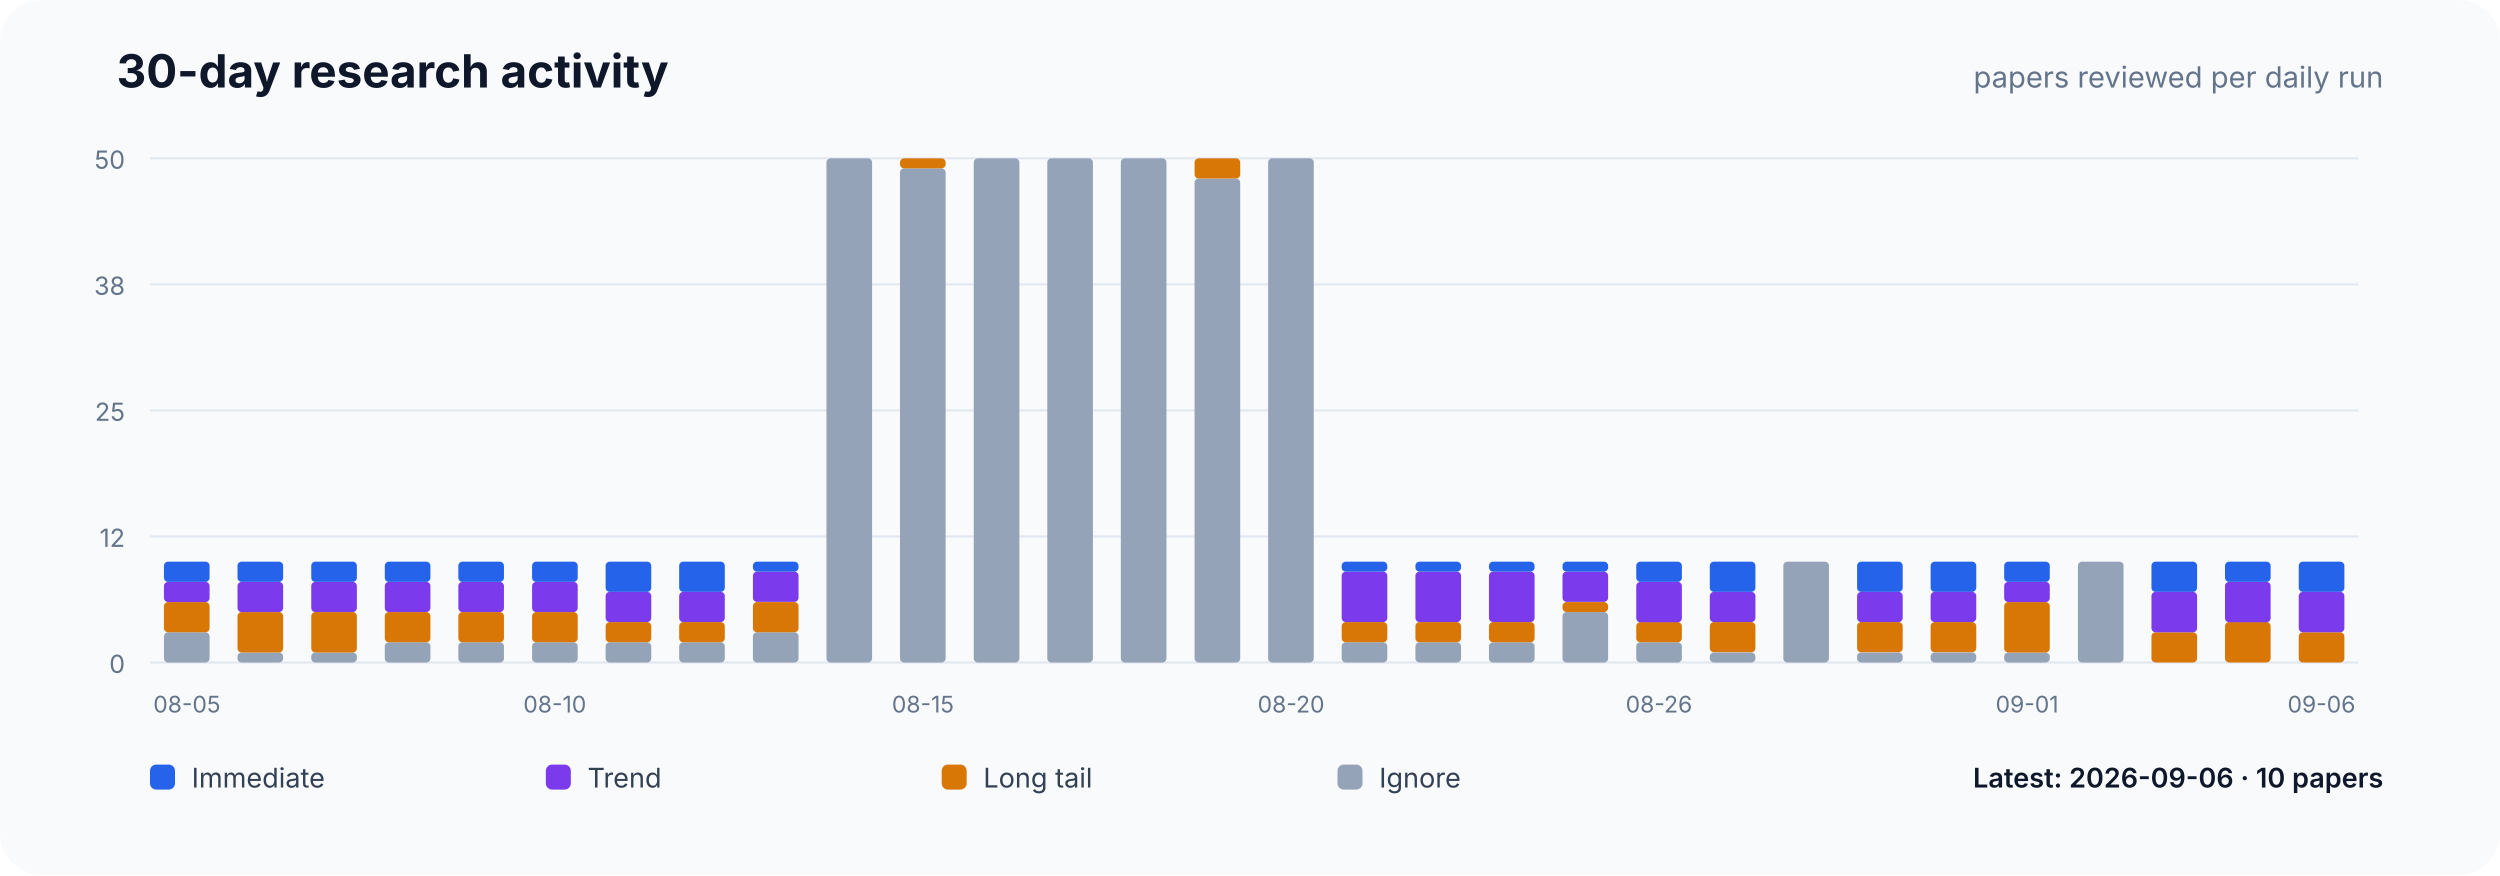
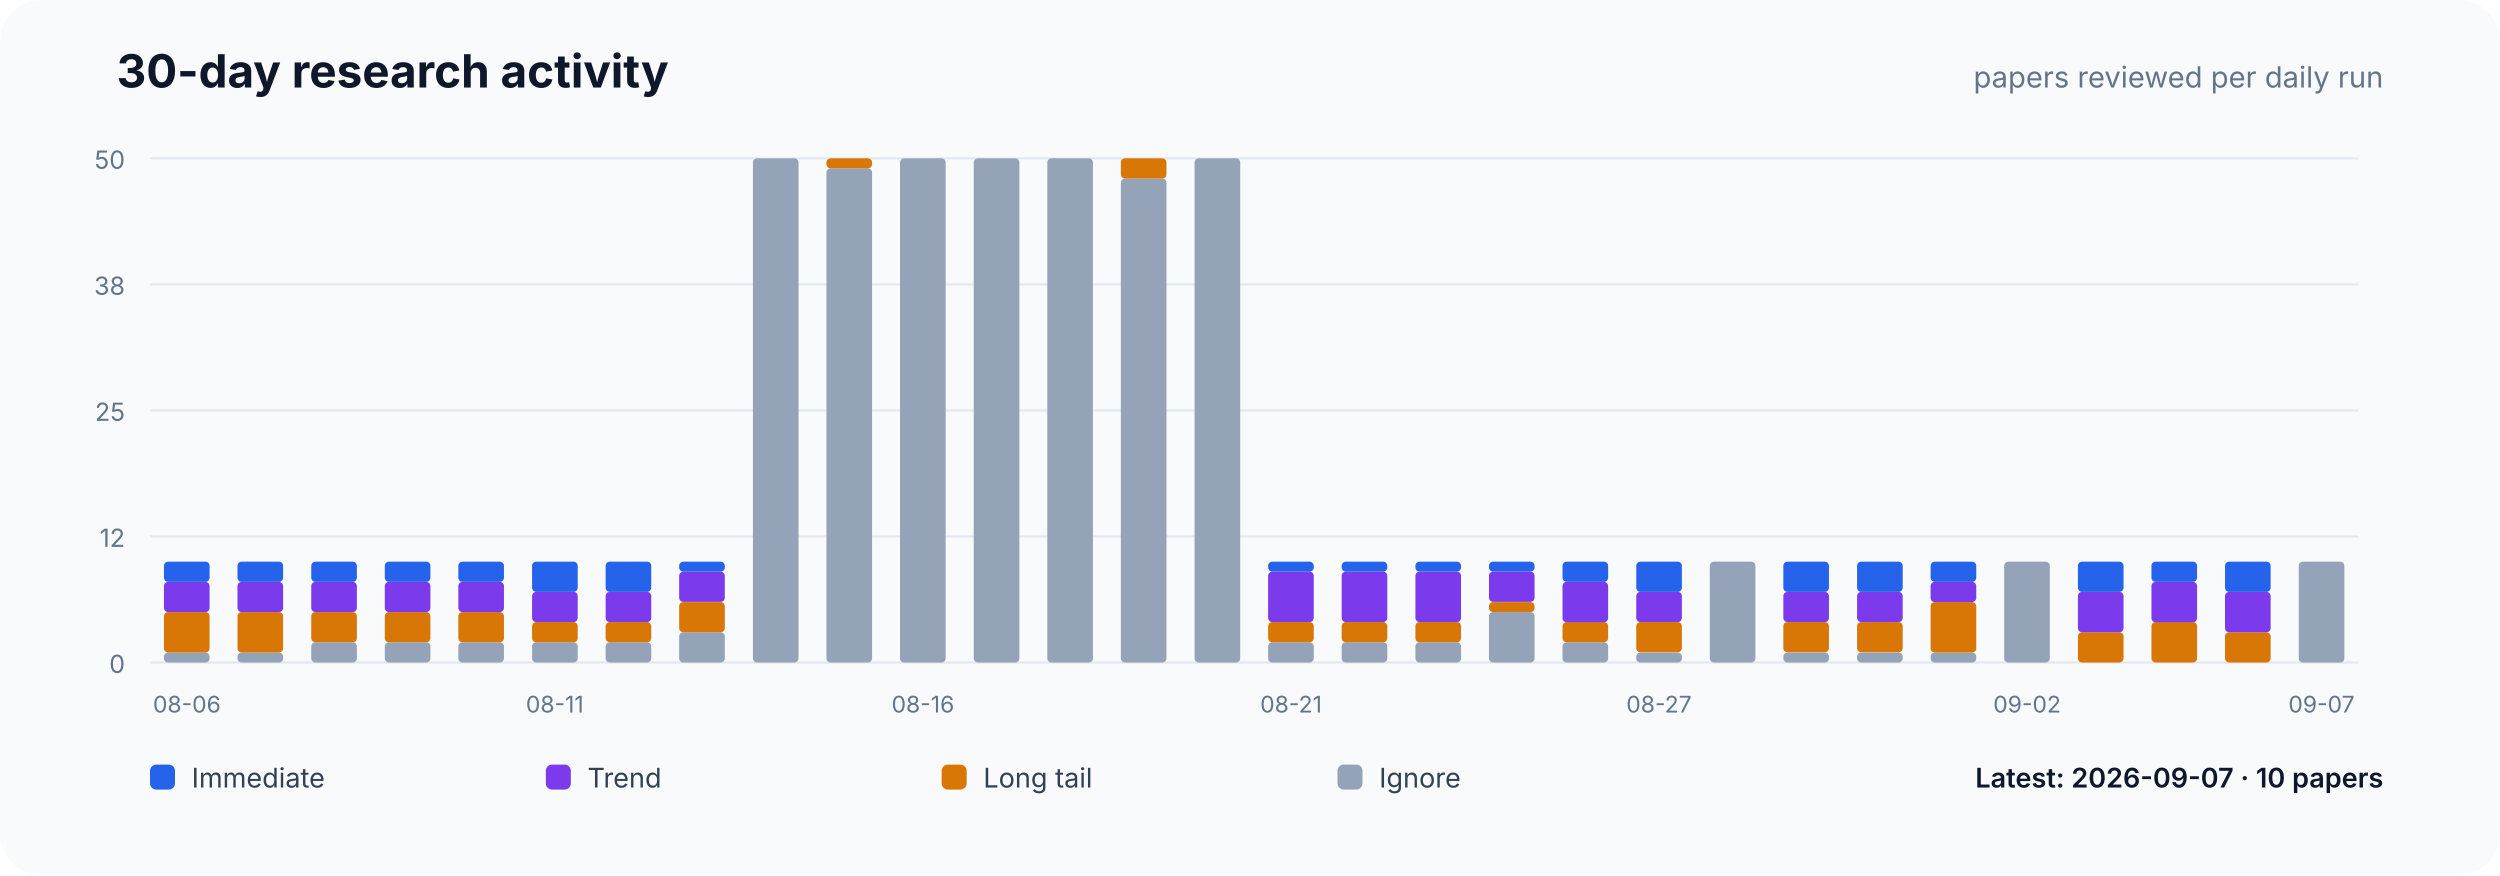
<svg xmlns="http://www.w3.org/2000/svg" width="1200" height="420" viewBox="0 0 1200 420" role="img" aria-labelledby="title desc">
  <rect width="1200" height="420" rx="20" fill="#f8fafc" />
  <text x="56" y="42" font-family="Inter,system-ui,sans-serif" font-size="22" font-weight="700" fill="#0f172a">30-day research activity</text>
  <text x="1144" y="42" text-anchor="end" font-family="Inter,system-ui,sans-serif" font-size="14" fill="#64748b">papers reviewed per daily run</text>
  <line x1="72" y1="318.0" x2="1132" y2="318.0" stroke="#e2e8f0" />
  <text x="60" y="323.0" text-anchor="end" font-family="Inter,system-ui,sans-serif" font-size="12" fill="#64748b">0</text>
  <line x1="72" y1="257.5" x2="1132" y2="257.5" stroke="#e2e8f0" />
  <text x="60" y="262.5" text-anchor="end" font-family="Inter,system-ui,sans-serif" font-size="12" fill="#64748b">12</text>
  <line x1="72" y1="197.0" x2="1132" y2="197.0" stroke="#e2e8f0" />
  <text x="60" y="202.0" text-anchor="end" font-family="Inter,system-ui,sans-serif" font-size="12" fill="#64748b">25</text>
  <line x1="72" y1="136.5" x2="1132" y2="136.5" stroke="#e2e8f0" />
  <text x="60" y="141.5" text-anchor="end" font-family="Inter,system-ui,sans-serif" font-size="12" fill="#64748b">38</text>
  <line x1="72" y1="76.0" x2="1132" y2="76.0" stroke="#e2e8f0" />
  <text x="60" y="81.0" text-anchor="end" font-family="Inter,system-ui,sans-serif" font-size="12" fill="#64748b">50</text>
-   <rect x="78.7" y="303.5" width="21.9" height="14.5" rx="2" fill="#94a3b8" />
-   <rect x="78.7" y="289.0" width="21.9" height="14.5" rx="2" fill="#d97706" />
-   <rect x="78.7" y="279.3" width="21.9" height="9.7" rx="2" fill="#7c3aed" />
+   <rect x="78.7" y="313.2" width="21.9" height="4.8" rx="2" fill="#94a3b8" />
+   <rect x="78.7" y="293.8" width="21.9" height="19.4" rx="2" fill="#d97706" />
+   <rect x="78.7" y="279.3" width="21.9" height="14.5" rx="2" fill="#7c3aed" />
  <rect x="78.7" y="269.6" width="21.9" height="9.7" rx="2" fill="#2563eb" />
-   <text x="89.7" y="342" text-anchor="middle" font-family="Inter,system-ui,sans-serif" font-size="11" fill="#64748b">08-05</text>
+   <text x="89.7" y="342" text-anchor="middle" font-family="Inter,system-ui,sans-serif" font-size="11" fill="#64748b">08-06</text>
  <rect x="114.0" y="313.2" width="21.9" height="4.8" rx="2" fill="#94a3b8" />
  <rect x="114.0" y="293.8" width="21.9" height="19.4" rx="2" fill="#d97706" />
  <rect x="114.0" y="279.3" width="21.9" height="14.5" rx="2" fill="#7c3aed" />
  <rect x="114.0" y="269.6" width="21.9" height="9.7" rx="2" fill="#2563eb" />
-   <rect x="149.4" y="313.2" width="21.9" height="4.8" rx="2" fill="#94a3b8" />
-   <rect x="149.4" y="293.8" width="21.9" height="19.4" rx="2" fill="#d97706" />
+   <rect x="149.4" y="308.3" width="21.9" height="9.7" rx="2" fill="#94a3b8" />
+   <rect x="149.4" y="293.8" width="21.9" height="14.5" rx="2" fill="#d97706" />
  <rect x="149.4" y="279.3" width="21.9" height="14.5" rx="2" fill="#7c3aed" />
  <rect x="149.4" y="269.6" width="21.9" height="9.7" rx="2" fill="#2563eb" />
  <rect x="184.7" y="308.3" width="21.9" height="9.7" rx="2" fill="#94a3b8" />
  <rect x="184.7" y="293.8" width="21.9" height="14.5" rx="2" fill="#d97706" />
  <rect x="184.7" y="279.3" width="21.9" height="14.5" rx="2" fill="#7c3aed" />
  <rect x="184.7" y="269.6" width="21.9" height="9.7" rx="2" fill="#2563eb" />
  <rect x="220.0" y="308.3" width="21.9" height="9.7" rx="2" fill="#94a3b8" />
  <rect x="220.0" y="293.8" width="21.9" height="14.5" rx="2" fill="#d97706" />
  <rect x="220.0" y="279.3" width="21.9" height="14.5" rx="2" fill="#7c3aed" />
  <rect x="220.0" y="269.6" width="21.9" height="9.7" rx="2" fill="#2563eb" />
  <rect x="255.4" y="308.3" width="21.9" height="9.7" rx="2" fill="#94a3b8" />
-   <rect x="255.4" y="293.8" width="21.9" height="14.5" rx="2" fill="#d97706" />
-   <rect x="255.4" y="279.3" width="21.9" height="14.5" rx="2" fill="#7c3aed" />
-   <rect x="255.4" y="269.6" width="21.9" height="9.7" rx="2" fill="#2563eb" />
-   <text x="266.3" y="342" text-anchor="middle" font-family="Inter,system-ui,sans-serif" font-size="11" fill="#64748b">08-10</text>
+   <rect x="255.4" y="298.6" width="21.9" height="9.7" rx="2" fill="#d97706" />
+   <rect x="255.4" y="284.1" width="21.9" height="14.5" rx="2" fill="#7c3aed" />
+   <rect x="255.4" y="269.6" width="21.9" height="14.5" rx="2" fill="#2563eb" />
+   <text x="266.3" y="342" text-anchor="middle" font-family="Inter,system-ui,sans-serif" font-size="11" fill="#64748b">08-11</text>
  <rect x="290.7" y="308.3" width="21.9" height="9.7" rx="2" fill="#94a3b8" />
  <rect x="290.7" y="298.6" width="21.9" height="9.7" rx="2" fill="#d97706" />
  <rect x="290.7" y="284.1" width="21.9" height="14.5" rx="2" fill="#7c3aed" />
  <rect x="290.7" y="269.6" width="21.9" height="14.5" rx="2" fill="#2563eb" />
-   <rect x="326.0" y="308.3" width="21.9" height="9.7" rx="2" fill="#94a3b8" />
-   <rect x="326.0" y="298.6" width="21.9" height="9.7" rx="2" fill="#d97706" />
-   <rect x="326.0" y="284.1" width="21.9" height="14.5" rx="2" fill="#7c3aed" />
-   <rect x="326.0" y="269.6" width="21.9" height="14.5" rx="2" fill="#2563eb" />
-   <rect x="361.4" y="303.5" width="21.9" height="14.5" rx="2" fill="#94a3b8" />
-   <rect x="361.4" y="289.0" width="21.9" height="14.5" rx="2" fill="#d97706" />
-   <rect x="361.4" y="274.4" width="21.9" height="14.5" rx="2" fill="#7c3aed" />
-   <rect x="361.4" y="269.6" width="21.9" height="4.8" rx="2" fill="#2563eb" />
-   <rect x="396.7" y="76.0" width="21.9" height="242.0" rx="2" fill="#94a3b8" />
-   <rect x="396.7" y="76.0" width="21.9" height="0.0" rx="2" fill="#d97706" />
+   <rect x="326.0" y="303.5" width="21.9" height="14.5" rx="2" fill="#94a3b8" />
+   <rect x="326.0" y="289.0" width="21.9" height="14.5" rx="2" fill="#d97706" />
+   <rect x="326.0" y="274.4" width="21.9" height="14.5" rx="2" fill="#7c3aed" />
+   <rect x="326.0" y="269.6" width="21.9" height="4.8" rx="2" fill="#2563eb" />
+   <rect x="361.4" y="76.0" width="21.9" height="242.0" rx="2" fill="#94a3b8" />
+   <rect x="361.4" y="76.0" width="21.9" height="0.0" rx="2" fill="#d97706" />
+   <rect x="361.4" y="76.0" width="21.9" height="0.0" rx="2" fill="#7c3aed" />
+   <rect x="361.4" y="76.0" width="21.9" height="0.0" rx="2" fill="#2563eb" />
+   <rect x="396.7" y="80.8" width="21.9" height="237.2" rx="2" fill="#94a3b8" />
+   <rect x="396.7" y="76.0" width="21.9" height="4.8" rx="2" fill="#d97706" />
  <rect x="396.7" y="76.0" width="21.9" height="0.0" rx="2" fill="#7c3aed" />
  <rect x="396.7" y="76.0" width="21.9" height="0.0" rx="2" fill="#2563eb" />
-   <rect x="432.0" y="80.8" width="21.9" height="237.2" rx="2" fill="#94a3b8" />
-   <rect x="432.0" y="76.0" width="21.9" height="4.8" rx="2" fill="#d97706" />
+   <rect x="432.0" y="76.0" width="21.9" height="242.0" rx="2" fill="#94a3b8" />
+   <rect x="432.0" y="76.0" width="21.9" height="0.0" rx="2" fill="#d97706" />
  <rect x="432.0" y="76.0" width="21.9" height="0.0" rx="2" fill="#7c3aed" />
  <rect x="432.0" y="76.0" width="21.9" height="0.0" rx="2" fill="#2563eb" />
-   <text x="443.0" y="342" text-anchor="middle" font-family="Inter,system-ui,sans-serif" font-size="11" fill="#64748b">08-15</text>
+   <text x="443.0" y="342" text-anchor="middle" font-family="Inter,system-ui,sans-serif" font-size="11" fill="#64748b">08-16</text>
  <rect x="467.4" y="76.0" width="21.9" height="242.0" rx="2" fill="#94a3b8" />
  <rect x="467.4" y="76.0" width="21.9" height="0.0" rx="2" fill="#d97706" />
  <rect x="467.4" y="76.0" width="21.9" height="0.0" rx="2" fill="#7c3aed" />
  <rect x="467.4" y="76.0" width="21.9" height="0.0" rx="2" fill="#2563eb" />
  <rect x="502.7" y="76.0" width="21.9" height="242.0" rx="2" fill="#94a3b8" />
  <rect x="502.7" y="76.0" width="21.9" height="0.0" rx="2" fill="#d97706" />
  <rect x="502.7" y="76.0" width="21.9" height="0.0" rx="2" fill="#7c3aed" />
  <rect x="502.7" y="76.0" width="21.9" height="0.0" rx="2" fill="#2563eb" />
-   <rect x="538.0" y="76.0" width="21.9" height="242.0" rx="2" fill="#94a3b8" />
-   <rect x="538.0" y="76.0" width="21.9" height="0.0" rx="2" fill="#d97706" />
+   <rect x="538.0" y="85.7" width="21.9" height="232.3" rx="2" fill="#94a3b8" />
+   <rect x="538.0" y="76.0" width="21.9" height="9.7" rx="2" fill="#d97706" />
  <rect x="538.0" y="76.0" width="21.9" height="0.0" rx="2" fill="#7c3aed" />
  <rect x="538.0" y="76.0" width="21.9" height="0.0" rx="2" fill="#2563eb" />
-   <rect x="573.4" y="85.7" width="21.9" height="232.3" rx="2" fill="#94a3b8" />
-   <rect x="573.4" y="76.0" width="21.9" height="9.7" rx="2" fill="#d97706" />
+   <rect x="573.4" y="76.0" width="21.9" height="242.0" rx="2" fill="#94a3b8" />
+   <rect x="573.4" y="76.0" width="21.9" height="0.0" rx="2" fill="#d97706" />
  <rect x="573.4" y="76.0" width="21.9" height="0.0" rx="2" fill="#7c3aed" />
  <rect x="573.4" y="76.0" width="21.9" height="0.0" rx="2" fill="#2563eb" />
-   <rect x="608.7" y="76.0" width="21.9" height="242.0" rx="2" fill="#94a3b8" />
-   <rect x="608.7" y="76.0" width="21.9" height="0.0" rx="2" fill="#d97706" />
-   <rect x="608.7" y="76.0" width="21.9" height="0.0" rx="2" fill="#7c3aed" />
-   <rect x="608.7" y="76.0" width="21.9" height="0.0" rx="2" fill="#2563eb" />
-   <text x="619.7" y="342" text-anchor="middle" font-family="Inter,system-ui,sans-serif" font-size="11" fill="#64748b">08-20</text>
+   <rect x="608.7" y="308.3" width="21.9" height="9.7" rx="2" fill="#94a3b8" />
+   <rect x="608.7" y="298.6" width="21.9" height="9.7" rx="2" fill="#d97706" />
+   <rect x="608.7" y="274.4" width="21.9" height="24.2" rx="2" fill="#7c3aed" />
+   <rect x="608.7" y="269.6" width="21.9" height="4.8" rx="2" fill="#2563eb" />
+   <text x="619.7" y="342" text-anchor="middle" font-family="Inter,system-ui,sans-serif" font-size="11" fill="#64748b">08-21</text>
  <rect x="644.0" y="308.3" width="21.9" height="9.7" rx="2" fill="#94a3b8" />
  <rect x="644.0" y="298.6" width="21.9" height="9.7" rx="2" fill="#d97706" />
  <rect x="644.0" y="274.4" width="21.9" height="24.2" rx="2" fill="#7c3aed" />
  <rect x="644.0" y="269.6" width="21.9" height="4.8" rx="2" fill="#2563eb" />
  <rect x="679.4" y="308.3" width="21.9" height="9.7" rx="2" fill="#94a3b8" />
  <rect x="679.4" y="298.6" width="21.9" height="9.7" rx="2" fill="#d97706" />
  <rect x="679.4" y="274.4" width="21.9" height="24.2" rx="2" fill="#7c3aed" />
  <rect x="679.4" y="269.6" width="21.9" height="4.8" rx="2" fill="#2563eb" />
-   <rect x="714.7" y="308.3" width="21.9" height="9.7" rx="2" fill="#94a3b8" />
-   <rect x="714.7" y="298.6" width="21.9" height="9.7" rx="2" fill="#d97706" />
-   <rect x="714.7" y="274.4" width="21.9" height="24.2" rx="2" fill="#7c3aed" />
+   <rect x="714.7" y="293.8" width="21.9" height="24.2" rx="2" fill="#94a3b8" />
+   <rect x="714.7" y="289.0" width="21.9" height="4.8" rx="2" fill="#d97706" />
+   <rect x="714.7" y="274.4" width="21.9" height="14.5" rx="2" fill="#7c3aed" />
  <rect x="714.7" y="269.6" width="21.9" height="4.8" rx="2" fill="#2563eb" />
-   <rect x="750.0" y="293.8" width="21.9" height="24.2" rx="2" fill="#94a3b8" />
-   <rect x="750.0" y="289.0" width="21.9" height="4.8" rx="2" fill="#d97706" />
-   <rect x="750.0" y="274.4" width="21.9" height="14.5" rx="2" fill="#7c3aed" />
-   <rect x="750.0" y="269.6" width="21.9" height="4.8" rx="2" fill="#2563eb" />
-   <rect x="785.4" y="308.3" width="21.9" height="9.7" rx="2" fill="#94a3b8" />
-   <rect x="785.4" y="298.6" width="21.9" height="9.7" rx="2" fill="#d97706" />
-   <rect x="785.4" y="279.3" width="21.9" height="19.4" rx="2" fill="#7c3aed" />
-   <rect x="785.4" y="269.6" width="21.9" height="9.7" rx="2" fill="#2563eb" />
-   <text x="796.3" y="342" text-anchor="middle" font-family="Inter,system-ui,sans-serif" font-size="11" fill="#64748b">08-26</text>
-   <rect x="820.7" y="313.2" width="21.9" height="4.8" rx="2" fill="#94a3b8" />
-   <rect x="820.7" y="298.6" width="21.9" height="14.5" rx="2" fill="#d97706" />
-   <rect x="820.7" y="284.1" width="21.9" height="14.5" rx="2" fill="#7c3aed" />
-   <rect x="820.7" y="269.6" width="21.9" height="14.5" rx="2" fill="#2563eb" />
-   <rect x="856.0" y="269.6" width="21.9" height="48.4" rx="2" fill="#94a3b8" />
-   <rect x="856.0" y="269.6" width="21.9" height="0.0" rx="2" fill="#d97706" />
-   <rect x="856.0" y="269.6" width="21.9" height="0.0" rx="2" fill="#7c3aed" />
-   <rect x="856.0" y="269.6" width="21.9" height="0.0" rx="2" fill="#2563eb" />
+   <rect x="750.0" y="308.3" width="21.9" height="9.7" rx="2" fill="#94a3b8" />
+   <rect x="750.0" y="298.6" width="21.9" height="9.7" rx="2" fill="#d97706" />
+   <rect x="750.0" y="279.3" width="21.9" height="19.4" rx="2" fill="#7c3aed" />
+   <rect x="750.0" y="269.6" width="21.9" height="9.7" rx="2" fill="#2563eb" />
+   <rect x="785.4" y="313.2" width="21.9" height="4.8" rx="2" fill="#94a3b8" />
+   <rect x="785.4" y="298.6" width="21.9" height="14.5" rx="2" fill="#d97706" />
+   <rect x="785.4" y="284.1" width="21.9" height="14.5" rx="2" fill="#7c3aed" />
+   <rect x="785.4" y="269.6" width="21.9" height="14.5" rx="2" fill="#2563eb" />
+   <text x="796.3" y="342" text-anchor="middle" font-family="Inter,system-ui,sans-serif" font-size="11" fill="#64748b">08-27</text>
+   <rect x="820.7" y="269.6" width="21.9" height="48.4" rx="2" fill="#94a3b8" />
+   <rect x="820.7" y="269.6" width="21.9" height="0.0" rx="2" fill="#d97706" />
+   <rect x="820.7" y="269.6" width="21.9" height="0.0" rx="2" fill="#7c3aed" />
+   <rect x="820.7" y="269.6" width="21.9" height="0.0" rx="2" fill="#2563eb" />
+   <rect x="856.0" y="313.2" width="21.9" height="4.8" rx="2" fill="#94a3b8" />
+   <rect x="856.0" y="298.6" width="21.9" height="14.5" rx="2" fill="#d97706" />
+   <rect x="856.0" y="284.1" width="21.9" height="14.5" rx="2" fill="#7c3aed" />
+   <rect x="856.0" y="269.6" width="21.9" height="14.5" rx="2" fill="#2563eb" />
  <rect x="891.4" y="313.2" width="21.9" height="4.8" rx="2" fill="#94a3b8" />
  <rect x="891.4" y="298.6" width="21.9" height="14.5" rx="2" fill="#d97706" />
  <rect x="891.4" y="284.1" width="21.9" height="14.5" rx="2" fill="#7c3aed" />
  <rect x="891.4" y="269.6" width="21.9" height="14.5" rx="2" fill="#2563eb" />
  <rect x="926.7" y="313.2" width="21.9" height="4.8" rx="2" fill="#94a3b8" />
-   <rect x="926.7" y="298.6" width="21.9" height="14.5" rx="2" fill="#d97706" />
-   <rect x="926.7" y="284.1" width="21.9" height="14.5" rx="2" fill="#7c3aed" />
-   <rect x="926.7" y="269.6" width="21.9" height="14.5" rx="2" fill="#2563eb" />
-   <rect x="962.0" y="313.2" width="21.9" height="4.8" rx="2" fill="#94a3b8" />
-   <rect x="962.0" y="289.0" width="21.9" height="24.2" rx="2" fill="#d97706" />
-   <rect x="962.0" y="279.3" width="21.9" height="9.7" rx="2" fill="#7c3aed" />
-   <rect x="962.0" y="269.6" width="21.9" height="9.7" rx="2" fill="#2563eb" />
-   <text x="973.0" y="342" text-anchor="middle" font-family="Inter,system-ui,sans-serif" font-size="11" fill="#64748b">09-01</text>
-   <rect x="997.4" y="269.6" width="21.9" height="48.4" rx="2" fill="#94a3b8" />
-   <rect x="997.4" y="269.6" width="21.9" height="0.0" rx="2" fill="#d97706" />
-   <rect x="997.4" y="269.6" width="21.9" height="0.0" rx="2" fill="#7c3aed" />
-   <rect x="997.4" y="269.6" width="21.9" height="0.0" rx="2" fill="#2563eb" />
+   <rect x="926.7" y="289.0" width="21.9" height="24.2" rx="2" fill="#d97706" />
+   <rect x="926.7" y="279.3" width="21.9" height="9.7" rx="2" fill="#7c3aed" />
+   <rect x="926.7" y="269.6" width="21.9" height="9.7" rx="2" fill="#2563eb" />
+   <rect x="962.0" y="269.6" width="21.9" height="48.4" rx="2" fill="#94a3b8" />
+   <rect x="962.0" y="269.6" width="21.9" height="0.0" rx="2" fill="#d97706" />
+   <rect x="962.0" y="269.6" width="21.9" height="0.0" rx="2" fill="#7c3aed" />
+   <rect x="962.0" y="269.6" width="21.9" height="0.0" rx="2" fill="#2563eb" />
+   <text x="973.0" y="342" text-anchor="middle" font-family="Inter,system-ui,sans-serif" font-size="11" fill="#64748b">09-02</text>
+   <rect x="997.4" y="318.0" width="21.9" height="0.0" rx="2" fill="#94a3b8" />
+   <rect x="997.4" y="303.5" width="21.9" height="14.5" rx="2" fill="#d97706" />
+   <rect x="997.4" y="284.1" width="21.9" height="19.4" rx="2" fill="#7c3aed" />
+   <rect x="997.4" y="269.6" width="21.9" height="14.5" rx="2" fill="#2563eb" />
  <rect x="1032.7" y="318.0" width="21.9" height="0.0" rx="2" fill="#94a3b8" />
-   <rect x="1032.7" y="303.5" width="21.9" height="14.5" rx="2" fill="#d97706" />
-   <rect x="1032.7" y="284.1" width="21.9" height="19.4" rx="2" fill="#7c3aed" />
-   <rect x="1032.7" y="269.6" width="21.9" height="14.5" rx="2" fill="#2563eb" />
+   <rect x="1032.7" y="298.6" width="21.9" height="19.4" rx="2" fill="#d97706" />
+   <rect x="1032.7" y="279.3" width="21.9" height="19.4" rx="2" fill="#7c3aed" />
+   <rect x="1032.7" y="269.6" width="21.9" height="9.7" rx="2" fill="#2563eb" />
  <rect x="1068.0" y="318.0" width="21.9" height="0.0" rx="2" fill="#94a3b8" />
-   <rect x="1068.0" y="298.6" width="21.9" height="19.4" rx="2" fill="#d97706" />
-   <rect x="1068.0" y="279.3" width="21.9" height="19.4" rx="2" fill="#7c3aed" />
-   <rect x="1068.0" y="269.6" width="21.9" height="9.7" rx="2" fill="#2563eb" />
-   <rect x="1103.4" y="318.0" width="21.9" height="0.0" rx="2" fill="#94a3b8" />
-   <rect x="1103.4" y="303.5" width="21.9" height="14.5" rx="2" fill="#d97706" />
-   <rect x="1103.4" y="284.1" width="21.9" height="19.4" rx="2" fill="#7c3aed" />
-   <rect x="1103.4" y="269.6" width="21.9" height="14.5" rx="2" fill="#2563eb" />
-   <text x="1114.3" y="342" text-anchor="middle" font-family="Inter,system-ui,sans-serif" font-size="11" fill="#64748b">09-06</text>
+   <rect x="1068.0" y="303.5" width="21.9" height="14.5" rx="2" fill="#d97706" />
+   <rect x="1068.0" y="284.1" width="21.9" height="19.4" rx="2" fill="#7c3aed" />
+   <rect x="1068.0" y="269.6" width="21.9" height="14.5" rx="2" fill="#2563eb" />
+   <rect x="1103.4" y="269.6" width="21.9" height="48.4" rx="2" fill="#94a3b8" />
+   <rect x="1103.4" y="269.6" width="21.9" height="0.0" rx="2" fill="#d97706" />
+   <rect x="1103.4" y="269.6" width="21.9" height="0.0" rx="2" fill="#7c3aed" />
+   <rect x="1103.4" y="269.6" width="21.9" height="0.0" rx="2" fill="#2563eb" />
+   <text x="1114.3" y="342" text-anchor="middle" font-family="Inter,system-ui,sans-serif" font-size="11" fill="#64748b">09-07</text>
  <rect x="72" y="367" width="12" height="12" rx="3" fill="#2563eb" />
  <text x="92" y="378" font-family="Inter,system-ui,sans-serif" font-size="13" fill="#334155">Immediate</text>
  <rect x="262" y="367" width="12" height="12" rx="3" fill="#7c3aed" />
  <text x="282" y="378" font-family="Inter,system-ui,sans-serif" font-size="13" fill="#334155">Trend</text>
  <rect x="452" y="367" width="12" height="12" rx="3" fill="#d97706" />
  <text x="472" y="378" font-family="Inter,system-ui,sans-serif" font-size="13" fill="#334155">Long tail</text>
  <rect x="642" y="367" width="12" height="12" rx="3" fill="#94a3b8" />
  <text x="662" y="378" font-family="Inter,system-ui,sans-serif" font-size="13" fill="#334155">Ignore</text>
-   <text x="1144" y="378" text-anchor="end" font-family="Inter,system-ui,sans-serif" font-size="13" font-weight="600" fill="#0f172a">Latest: 2026-09-06 · 10 papers</text>
+   <text x="1144" y="378" text-anchor="end" font-family="Inter,system-ui,sans-serif" font-size="13" font-weight="600" fill="#0f172a">Latest: 2026-09-07 · 10 papers</text>
</svg>
